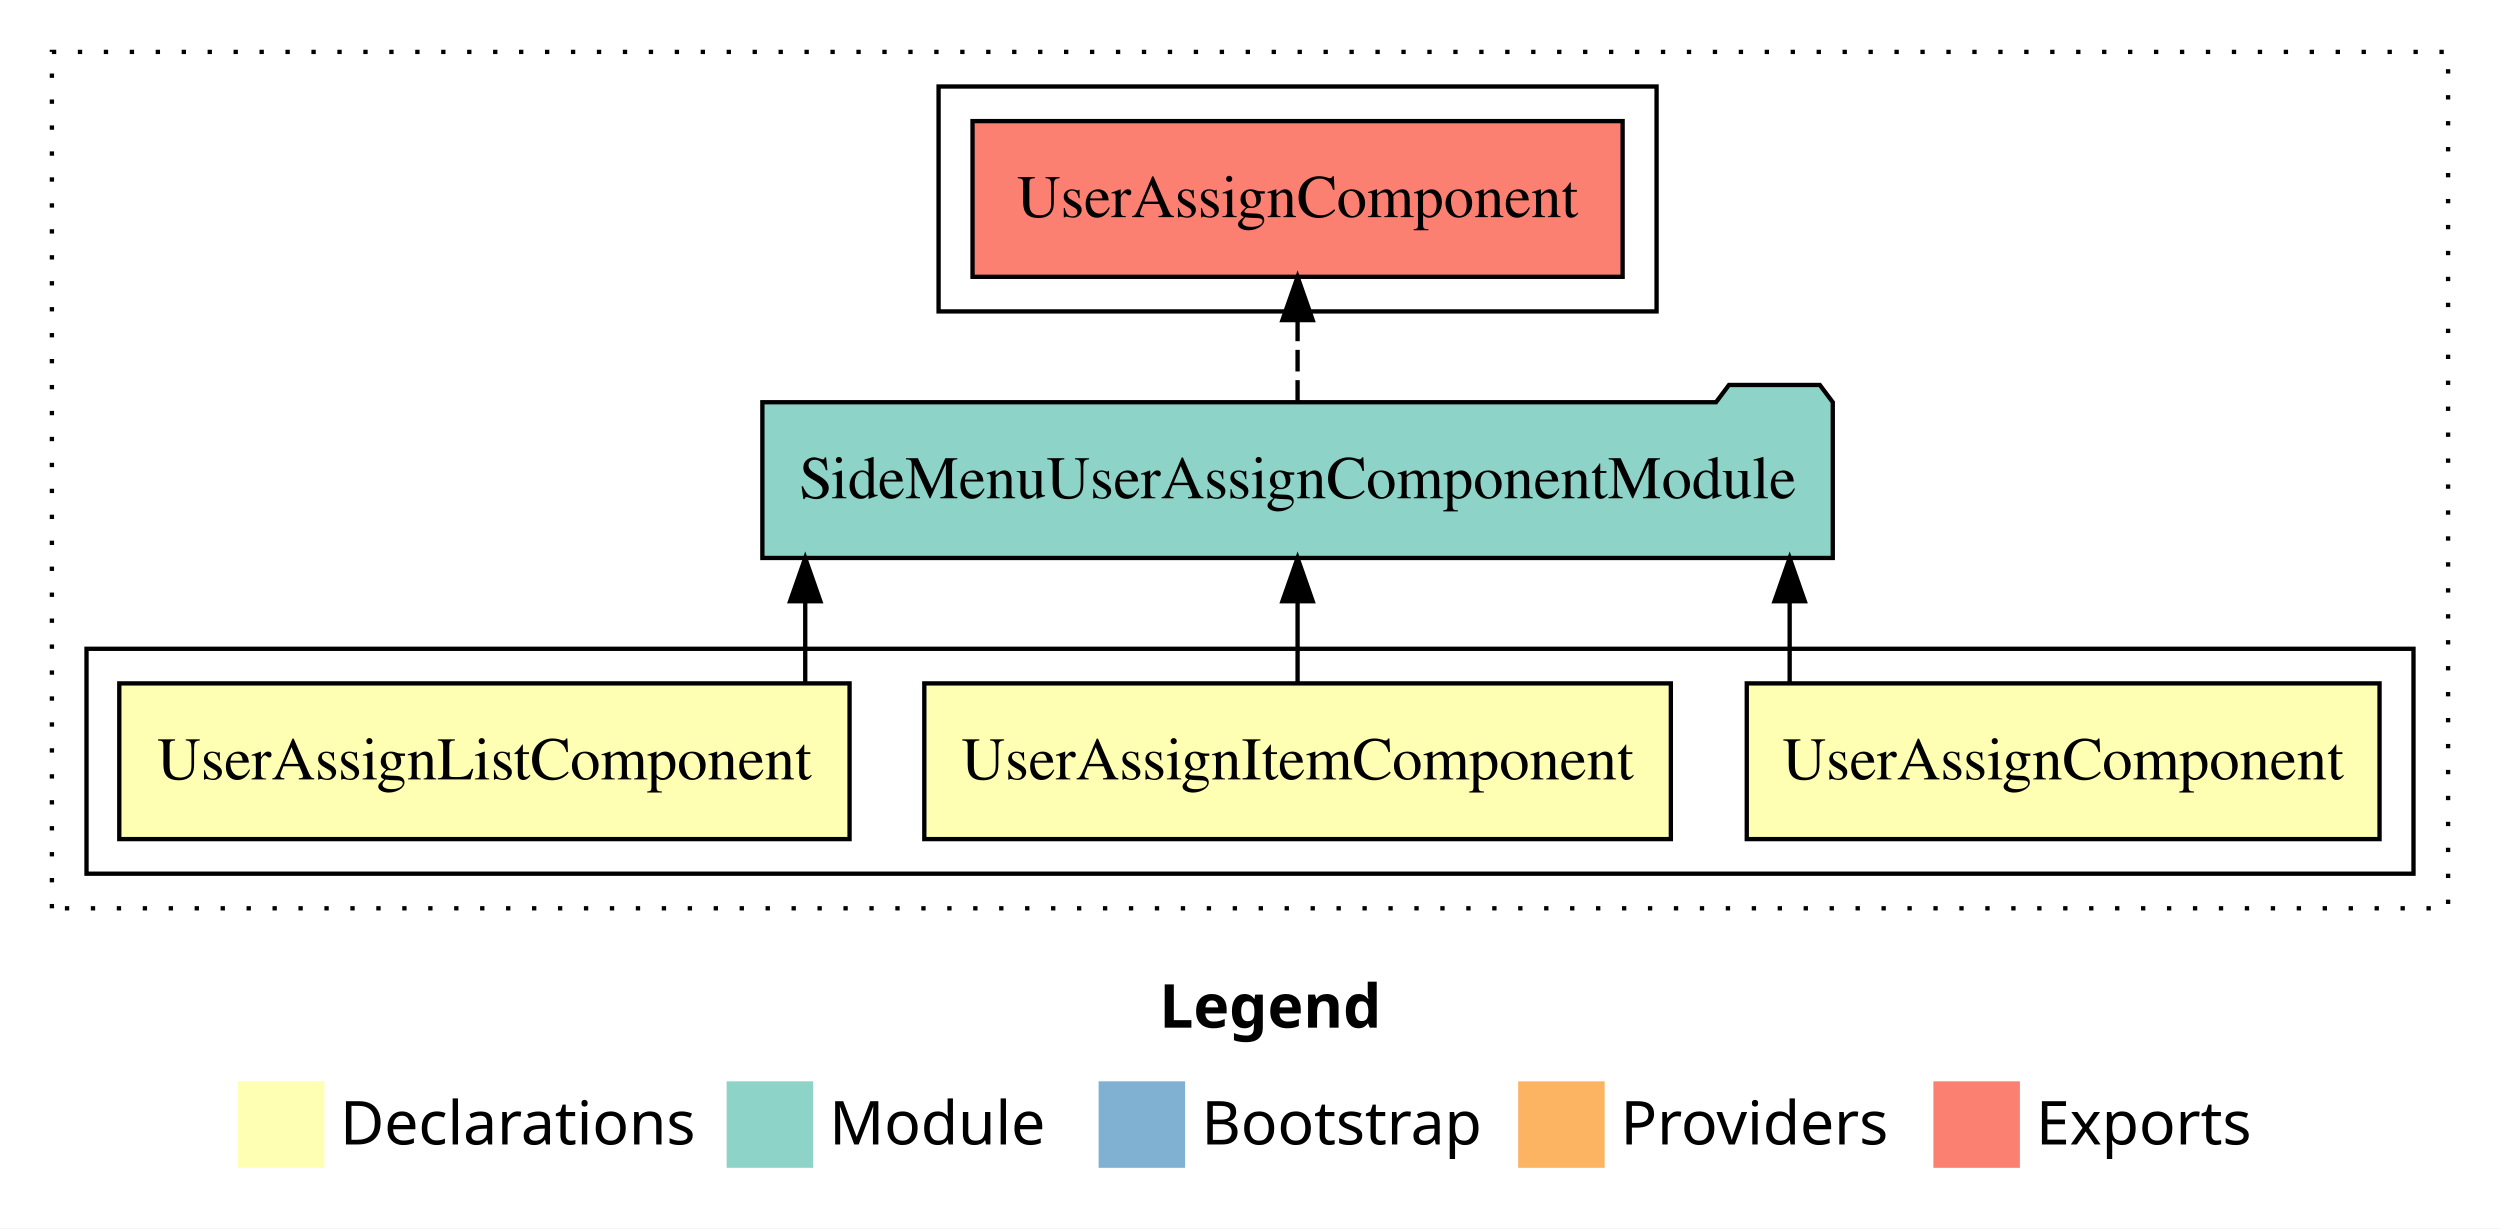
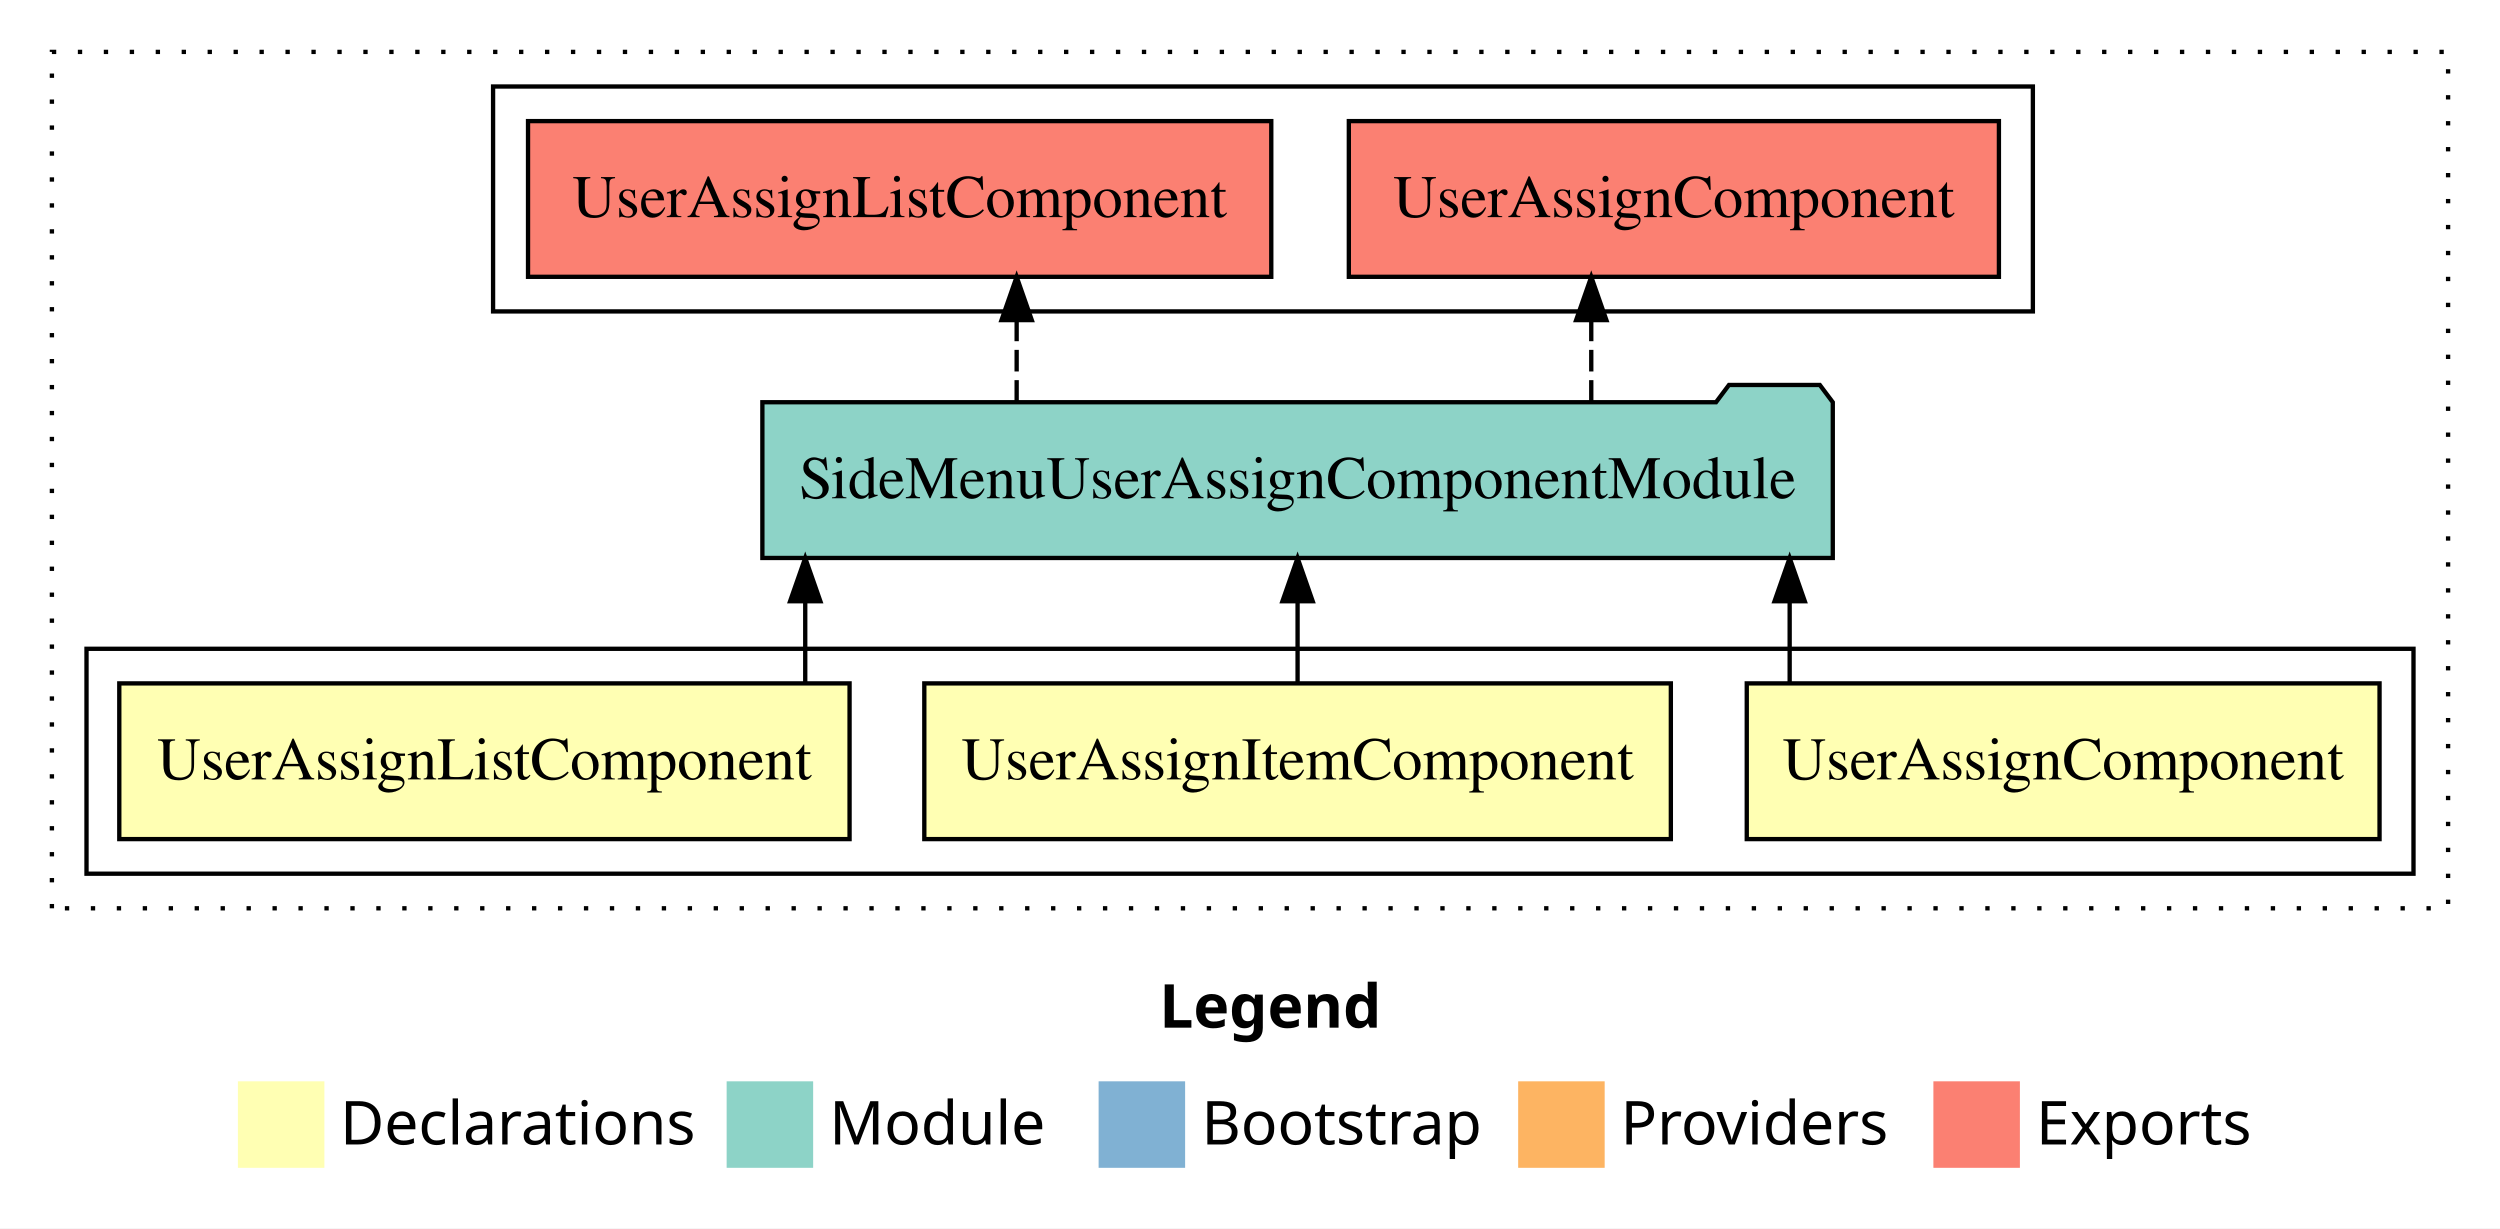
<svg xmlns="http://www.w3.org/2000/svg" width="578pt" height="284pt" viewBox="0.00 0.00 578.00 284.00">
  <g id="graph0" class="graph" transform="scale(1 1) rotate(0) translate(4 280)">
    <polygon fill="white" stroke="transparent" points="-4,4 -4,-280 574,-280 574,4 -4,4" />
    <text text-anchor="start" x="264.01" y="-42.4" font-family="Times-12" font-weight="bold" font-size="14.00">Legend</text>
    <polygon fill="#ffffb3" stroke="transparent" points="51,-10 51,-30 71,-30 71,-10 51,-10" />
    <text text-anchor="start" x="74.63" y="-15.4" font-family="Times-12" font-size="14.00">  Declarations</text>
    <polygon fill="#8dd3c7" stroke="transparent" points="164,-10 164,-30 184,-30 184,-10 164,-10" />
    <text text-anchor="start" x="187.73" y="-15.4" font-family="Times-12" font-size="14.00">  Module</text>
    <polygon fill="#80b1d3" stroke="transparent" points="250,-10 250,-30 270,-30 270,-10 250,-10" />
    <text text-anchor="start" x="273.78" y="-15.4" font-family="Times-12" font-size="14.00">  Bootstrap</text>
    <polygon fill="#fdb462" stroke="transparent" points="347,-10 347,-30 367,-30 367,-10 347,-10" />
    <text text-anchor="start" x="370.67" y="-15.4" font-family="Times-12" font-size="14.00">  Providers</text>
    <polygon fill="#fb8072" stroke="transparent" points="443,-10 443,-30 463,-30 463,-10 443,-10" />
    <text text-anchor="start" x="466.73" y="-15.4" font-family="Times-12" font-size="14.00">  Exports</text>
    <g id="clust1" class="cluster">
      <polygon fill="none" stroke="black" stroke-dasharray="1,5" points="8,-70 8,-268 562,-268 562,-70 8,-70" />
    </g>
-     <g id="clust7" class="cluster">
-       <polygon fill="none" stroke="black" points="213,-208 213,-260 379,-260 379,-208 213,-208" />
-     </g>
    <g id="clust2" class="cluster">
      <polygon fill="none" stroke="black" points="16,-78 16,-130 554,-130 554,-78 16,-78" />
+     </g>
+     <g id="clust7" class="cluster">
+       <polygon fill="none" stroke="black" points="110,-208 110,-260 466,-260 466,-208 110,-208" />
    </g>
    <g id="node1" class="node">
      <polygon fill="#ffffb3" stroke="black" points="546.15,-122 399.85,-122 399.85,-86 546.15,-86 546.15,-122" />
      <text text-anchor="middle" x="473" y="-99.8" font-family="Times,serif" font-size="14.00">UserAssignComponent</text>
    </g>
    <g id="node4" class="node">
      <polygon fill="#8dd3c7" stroke="black" points="419.74,-187 416.74,-191 395.74,-191 392.74,-187 172.26,-187 172.26,-151 419.74,-151 419.74,-187" />
      <text text-anchor="middle" x="296" y="-164.8" font-family="Times,serif" font-size="14.00">SideMenuUserAssignComponentModule</text>
    </g>
    <g id="edge1" class="edge">
      <path fill="none" stroke="black" d="M409.77,-122.11C409.77,-122.11 409.77,-140.99 409.77,-140.99" />
      <polygon fill="black" stroke="black" points="406.27,-140.99 409.77,-150.99 413.27,-140.99 406.27,-140.99" />
    </g>
    <g id="node2" class="node">
      <polygon fill="#ffffb3" stroke="black" points="382.3,-122 209.7,-122 209.7,-86 382.3,-86 382.3,-122" />
      <text text-anchor="middle" x="296" y="-99.8" font-family="Times,serif" font-size="14.00">UserAssignItemComponent</text>
    </g>
    <g id="edge2" class="edge">
      <path fill="none" stroke="black" d="M296,-122.11C296,-122.11 296,-140.99 296,-140.99" />
      <polygon fill="black" stroke="black" points="292.5,-140.99 296,-150.99 299.5,-140.99 292.5,-140.99" />
    </g>
    <g id="node3" class="node">
      <polygon fill="#ffffb3" stroke="black" points="192.42,-122 23.58,-122 23.58,-86 192.42,-86 192.42,-122" />
      <text text-anchor="middle" x="108" y="-99.8" font-family="Times,serif" font-size="14.00">UserAssignListComponent</text>
    </g>
    <g id="edge3" class="edge">
      <path fill="none" stroke="black" d="M182.17,-122.11C182.17,-122.11 182.17,-140.99 182.17,-140.99" />
      <polygon fill="black" stroke="black" points="178.67,-140.99 182.17,-150.99 185.67,-140.99 178.67,-140.99" />
    </g>
    <g id="node5" class="node">
-       <polygon fill="#fb8072" stroke="black" points="371.15,-252 220.85,-252 220.85,-216 371.15,-216 371.15,-252" />
-       <text text-anchor="middle" x="296" y="-229.8" font-family="Times,serif" font-size="14.00">UserAssignComponent </text>
+       <polygon fill="#fb8072" stroke="black" points="458.15,-252 307.85,-252 307.85,-216 458.15,-216 458.15,-252" />
+       <text text-anchor="middle" x="383" y="-229.8" font-family="Times,serif" font-size="14.00">UserAssignComponent </text>
    </g>
    <g id="edge4" class="edge">
-       <path fill="none" stroke="black" stroke-dasharray="5,2" d="M296,-187.11C296,-187.11 296,-205.99 296,-205.99" />
-       <polygon fill="black" stroke="black" points="292.5,-205.99 296,-215.99 299.5,-205.99 292.5,-205.99" />
+       <path fill="none" stroke="black" stroke-dasharray="5,2" d="M363.9,-187.11C363.9,-187.11 363.9,-205.99 363.9,-205.99" />
+       <polygon fill="black" stroke="black" points="360.4,-205.99 363.9,-215.99 367.4,-205.99 360.4,-205.99" />
+     </g>
+     <g id="node6" class="node">
+       <polygon fill="#fb8072" stroke="black" points="289.92,-252 118.08,-252 118.08,-216 289.92,-216 289.92,-252" />
+       <text text-anchor="middle" x="204" y="-229.8" font-family="Times,serif" font-size="14.00">UserAssignListComponent </text>
+     </g>
+     <g id="edge5" class="edge">
+       <path fill="none" stroke="black" stroke-dasharray="5,2" d="M231.05,-187.11C231.05,-187.11 231.05,-205.99 231.05,-205.99" />
+       <polygon fill="black" stroke="black" points="227.55,-205.99 231.05,-215.99 234.55,-205.99 227.55,-205.99" />
    </g>
  </g>
</svg>
